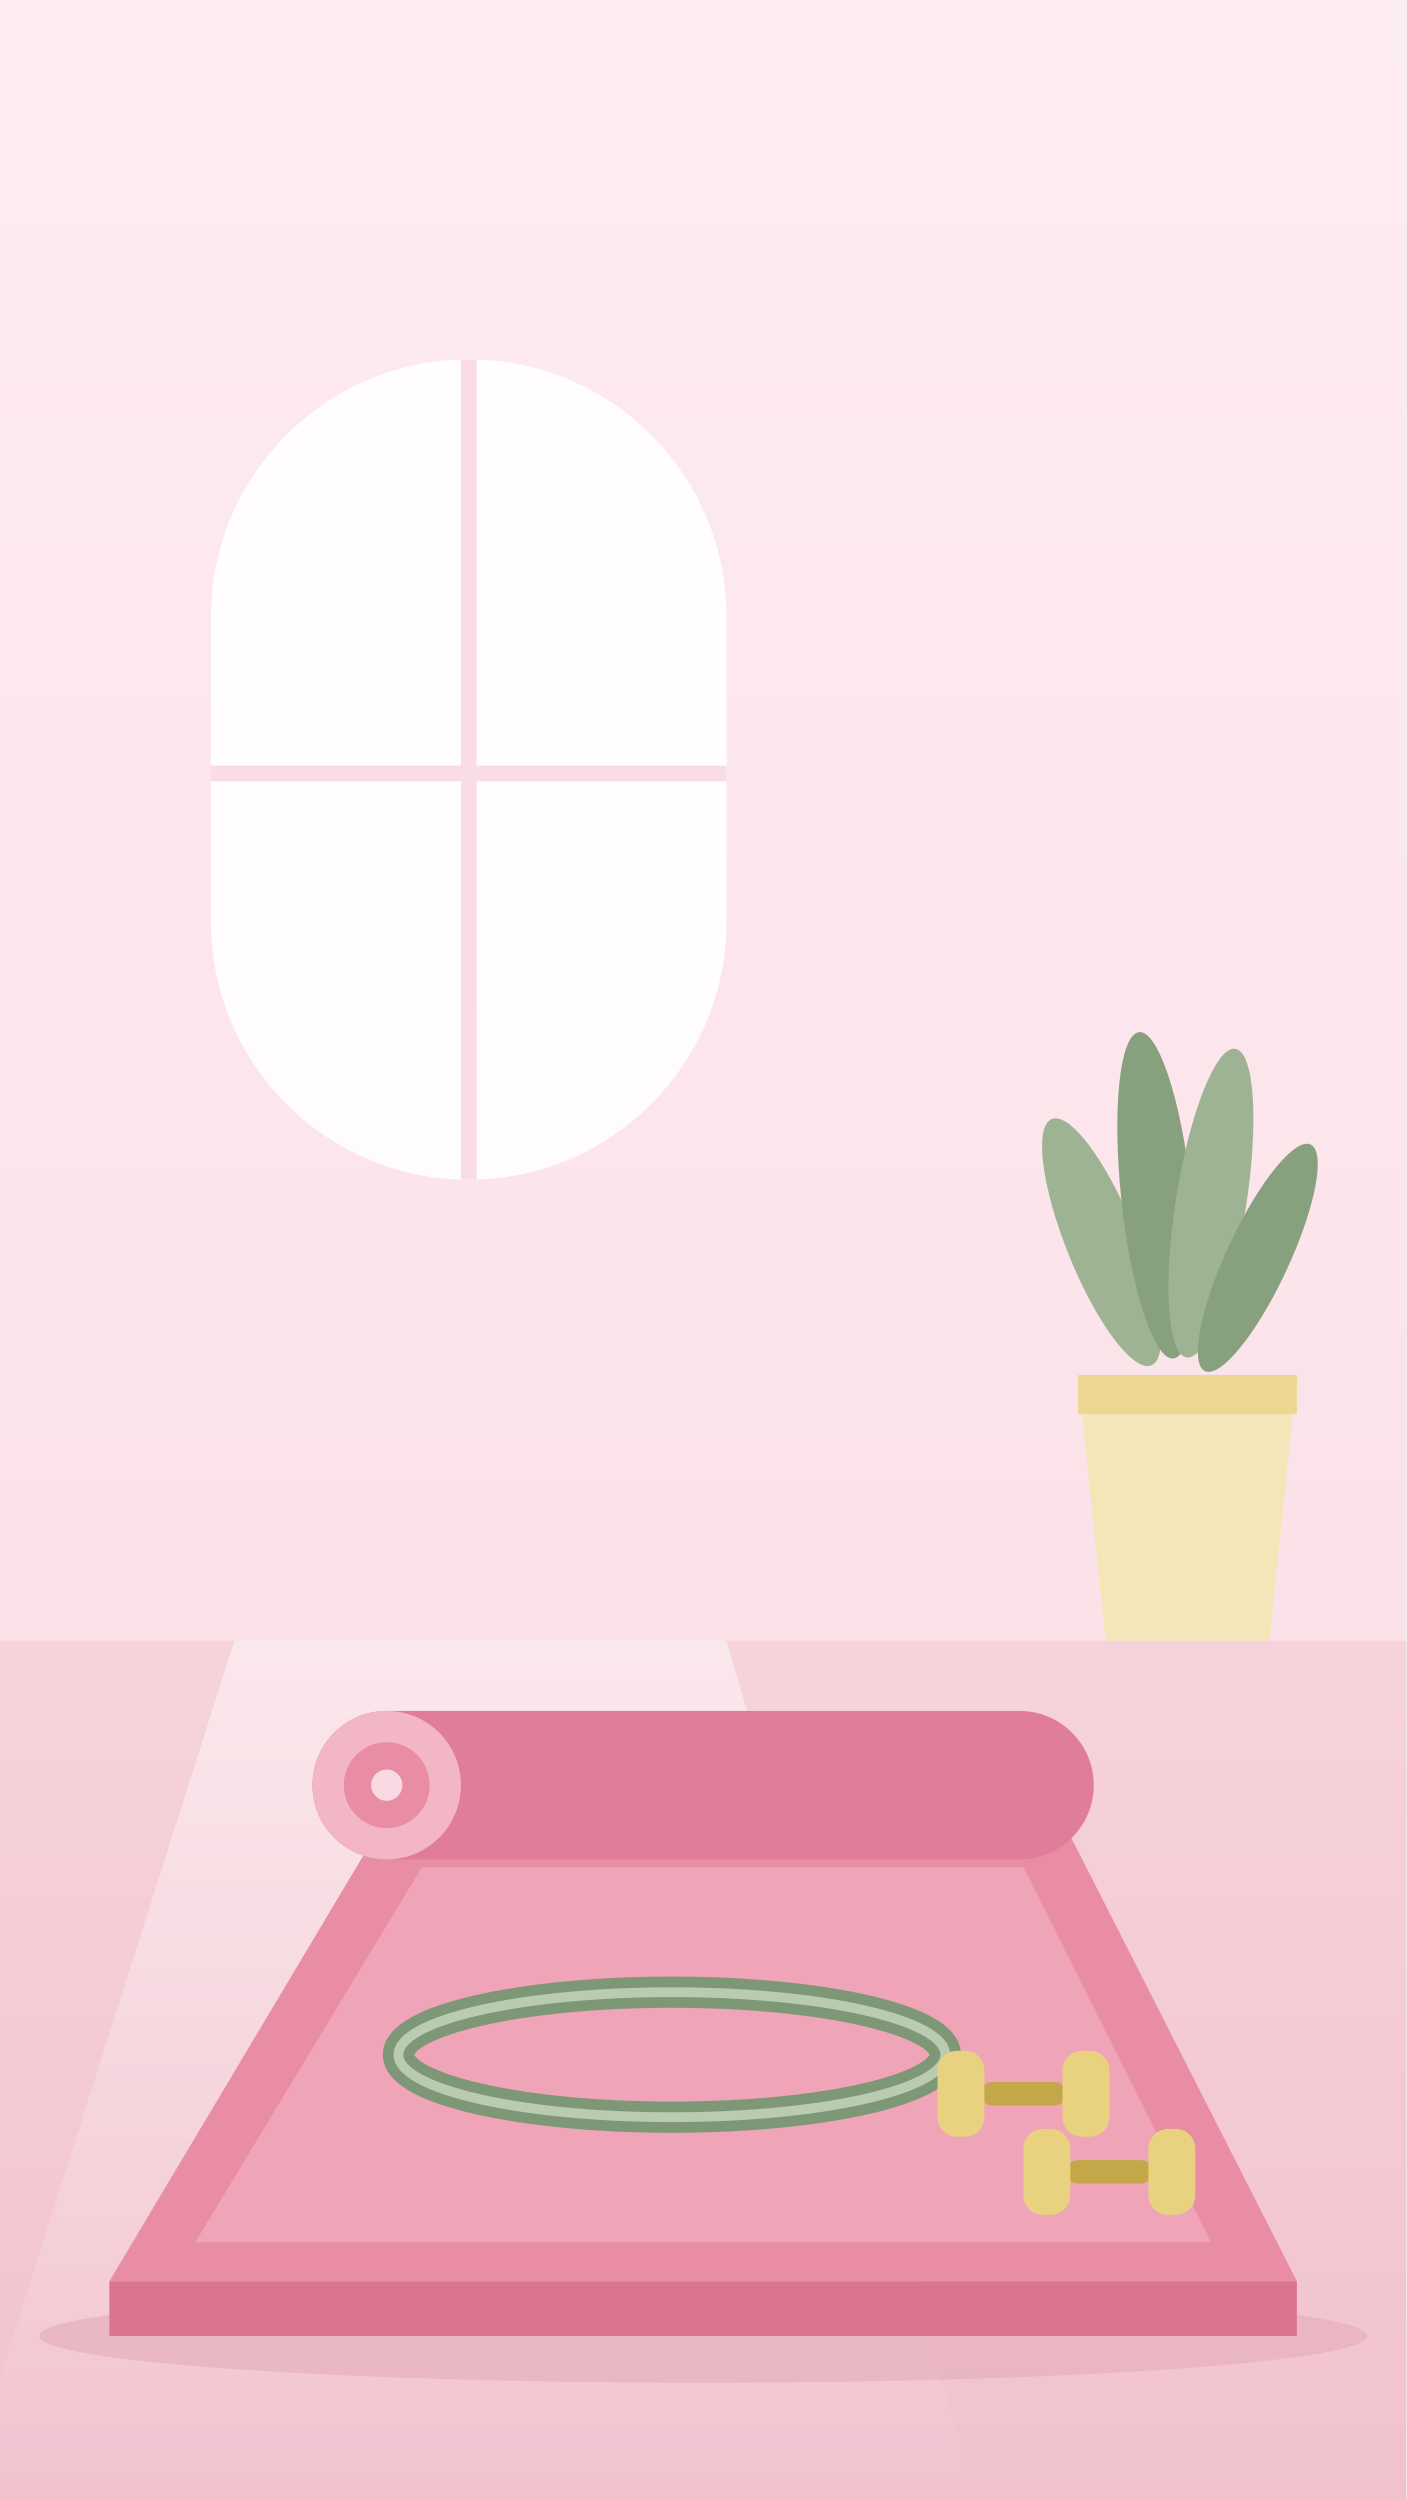
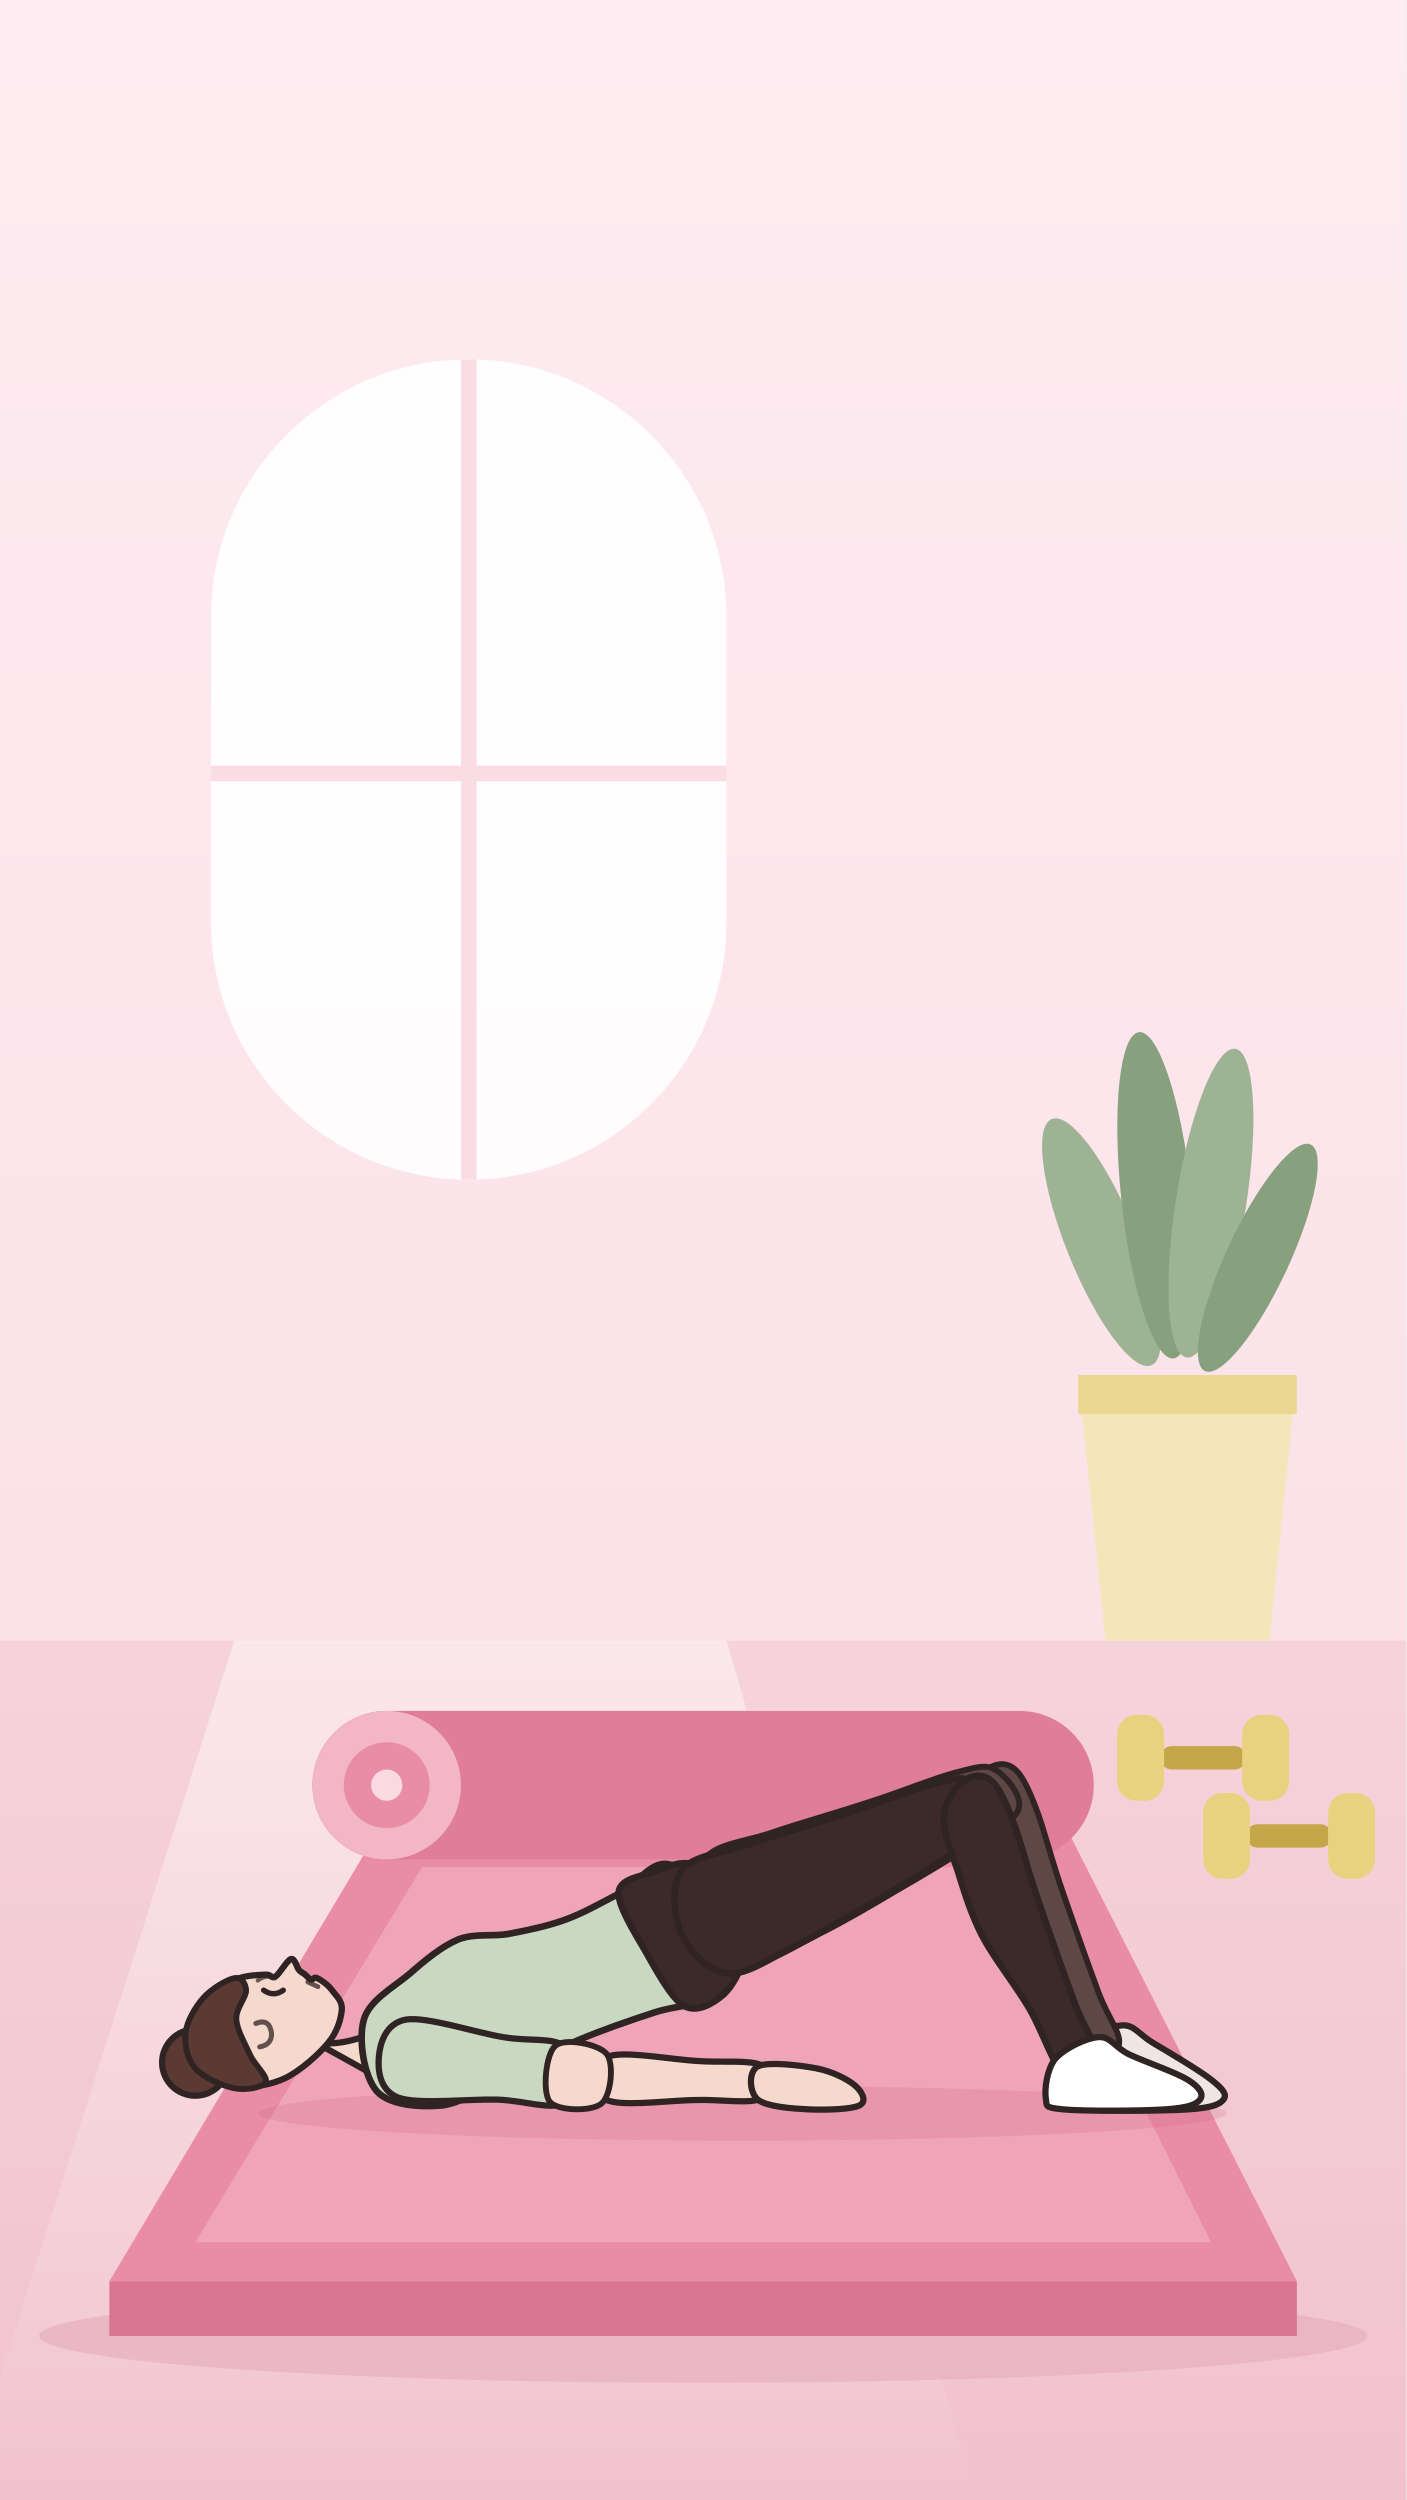
<svg xmlns="http://www.w3.org/2000/svg" viewBox="0 0 360 640">
  <defs>
    <linearGradient id="sciana" x1="0" y1="0" x2="0" y2="1">
      <stop offset="0" stop-color="#FDECF1" />
      <stop offset="1" stop-color="#FADCE4" />
    </linearGradient>
    <linearGradient id="podloga" x1="0" y1="0" x2="0" y2="1">
      <stop offset="0" stop-color="#F6D3DB" />
      <stop offset="1" stop-color="#F1C2CE" />
    </linearGradient>
    <linearGradient id="swiatlo" x1="0" y1="0" x2="0" y2="1">
      <stop offset="0" stop-color="#FFFFFF" stop-opacity=".85" />
      <stop offset="1" stop-color="#FFFFFF" stop-opacity="0" />
    </linearGradient>
  </defs>
  <rect width="360" height="640" fill="url(#sciana)" />
  <rect x="54" y="92" width="132" height="210" rx="66" fill="#FFFFFF" opacity=".9" />
  <rect x="118" y="92" width="4" height="210" fill="#FADCE4" />
  <rect x="54" y="196" width="132" height="4" fill="#FADCE4" />
  <path d="M0 420H360V640H0Z" fill="url(#podloga)" />
  <path d="M60 420H186L250 640H-10Z" fill="url(#swiatlo)" opacity=".55" />
  <ellipse cx="282" cy="318" rx="9" ry="34" transform="rotate(-22 282 318)" fill="#9DB394" />
  <ellipse cx="296" cy="306" rx="9" ry="42" transform="rotate(-6 296 306)" fill="#87A07E" />
  <ellipse cx="310" cy="308" rx="9" ry="40" transform="rotate(9 310 308)" fill="#9DB394" />
  <ellipse cx="322" cy="322" rx="8" ry="32" transform="rotate(25 322 322)" fill="#87A07E" />
  <path d="M276 352H332L325 420H283Z" fill="#F4E6B8" />
  <path d="M276 352H332V362H276Z" fill="#EBD78F" />
  <ellipse cx="180" cy="598" rx="170" ry="12" fill="#E7AFBD" opacity=".7" />
  <path d="M96 470H274L332 584H28Z" fill="#E98DA5" />
  <path d="M28 584H332V598H28Z" fill="#D9758F" />
  <path d="M108 478H262L310 574H50Z" fill="#F0A4B7" />
  <rect x="80" y="438" width="200" height="38" rx="19" fill="#E07D98" />
  <circle cx="99" cy="457" r="19" fill="#F2B6C6" />
  <circle cx="99" cy="457" r="11" fill="#E98DA5" />
  <circle cx="99" cy="457" r="4" fill="#F9D9E2" />
-   <ellipse cx="172" cy="526" rx="70" ry="16" fill="none" stroke="#7E9877" stroke-width="8" />
-   <ellipse cx="172" cy="526" rx="70" ry="16" fill="none" stroke="#B9CCB1" stroke-width="2.5" />
-   <rect x="251" y="533" width="22" height="6" rx="3" fill="#C3A748" />
-   <rect x="240" y="525" width="12" height="22" rx="5" fill="#E9D27F" />
-   <rect x="272" y="525" width="12" height="22" rx="5" fill="#E9D27F" />
-   <rect x="273" y="553" width="22" height="6" rx="3" fill="#C3A748" />
-   <rect x="262" y="545" width="12" height="22" rx="5" fill="#E9D27F" />
-   <rect x="294" y="545" width="12" height="22" rx="5" fill="#E9D27F" />
+   <g transform="translate(46 -86)">
+     <rect x="251" y="533" width="22" height="6" rx="3" fill="#C3A748" />
+     <rect x="240" y="525" width="12" height="22" rx="5" fill="#E9D27F" />
+     <rect x="272" y="525" width="12" height="22" rx="5" fill="#E9D27F" />
+     <rect x="273" y="553" width="22" height="6" rx="3" fill="#C3A748" />
+     <rect x="262" y="545" width="12" height="22" rx="5" fill="#E9D27F" />
+     <rect x="294" y="545" width="12" height="22" rx="5" fill="#E9D27F" />
+   </g>
+   <ellipse cx="190" cy="541" rx="124" ry="7" fill="#C9627E" opacity=".22" />
+   <path d="M276.2 524.0 C274.0 527.1 273.4 534.3 273.7 537.0 C274.1 539.7 273.1 539.5 278.2 540.0 C283.3 540.5 298.4 540.4 304.2 540.0 C310.1 539.6 312.2 538.8 313.2 537.5 C314.2 536.2 313.2 534.9 310.2 532.5 C307.2 530.1 299.1 525.3 295.2 523.0 C291.4 520.7 290.4 518.3 287.2 518.5 C284.1 518.7 278.5 520.9 276.2 524.0 Z" fill="#EFE6E4" stroke="#2F2323" stroke-width="1.6" stroke-linejoin="round" />
+   <path d="M259.4 452.6 C261.5 454.1 263.1 457.5 265.1 462.6 C267.1 467.6 268.9 475.1 271.6 483.0 C274.3 490.9 278.7 503.3 281.2 510.0 C283.7 516.7 286.9 520.2 286.5 523.2 C286.0 526.3 281.4 530.1 278.5 528.1 C275.7 526.0 272.9 516.9 269.4 511.0 C265.9 505.1 260.6 498.5 257.5 492.7 C254.5 486.9 252.8 481.1 251.2 476.0 C249.5 470.9 247.4 465.9 247.6 462.1 C247.8 458.2 250.6 454.6 252.5 453.1 C254.5 451.5 257.3 451.0 259.4 452.6 Z" fill="#5E4744" stroke="#2F2323" stroke-width="1.5" stroke-linejoin="round" />
+   <path d="M180.6 475.7 C183.5 471.9 190.9 471.5 198.0 469.0 C205.1 466.6 215.4 463.7 223.2 461.1 C230.9 458.6 239.2 455.2 244.5 453.8 C249.8 452.5 252.1 451.5 254.8 453.1 C257.5 454.6 261.8 459.8 260.8 463.0 C259.9 466.1 254.5 468.4 249.3 471.9 C244.0 475.5 235.9 480.3 229.3 484.1 C222.7 488.0 215.8 492.1 209.6 495.1 C203.5 498.1 197.2 502.7 192.3 502.2 C187.5 501.7 182.5 496.6 180.5 492.2 C178.5 487.8 177.6 479.6 180.6 475.7 Z" fill="#5E4744" stroke="#2F2323" stroke-width="1.5" stroke-linejoin="round" />
+   <circle cx="50.0" cy="528.0" r="8.5" fill="#5A3A33" stroke="#2F2323" stroke-width="1.6" />
+   <path d="M81.0 523.0 C91.0 524.0 95.0 519.0 101.0 521.0 L99.0 533.0 Z" fill="#F6D9CD" stroke="#2F2323" stroke-width="1.6" />
+   <path d="M49.0 521.0 C49.2 518.0 51.0 513.4 53.0 511.0 C55.0 508.6 58.5 507.4 61.0 506.5 C63.5 505.6 66.4 505.6 68.0 505.5 C69.6 505.4 69.4 506.7 70.5 506.0 C71.6 505.3 73.5 501.8 74.5 501.5 C75.5 501.2 76.0 503.8 76.6 504.4 C77.2 505.0 77.5 505.0 78.0 505.4 C78.5 505.8 79.1 506.6 79.6 506.8 C80.1 507.0 80.3 505.9 81.2 506.4 C82.1 506.8 84.0 508.1 85.0 509.5 C86.0 510.9 87.7 512.2 87.5 514.5 C87.3 516.8 86.4 520.1 84.0 523.0 C81.6 525.9 76.8 530.2 73.0 532.0 C69.2 533.8 64.5 534.5 61.0 534.0 C57.5 533.5 54.0 531.2 52.0 529.0 C50.0 526.8 48.8 524.0 49.0 521.0 Z" fill="#F6D9CD" stroke="#2F2323" stroke-width="1.6" stroke-linejoin="round" />
+   <path d="M60.0 506.4 C58.2 506.7 54.1 509.1 52.0 511.5 C49.9 513.9 47.8 517.5 47.5 520.5 C47.2 523.5 47.9 527.1 50.0 529.5 C52.1 531.9 57.0 534.0 60.0 534.6 C63.0 535.2 67.3 534.4 68.0 533.0 C68.7 531.6 65.2 528.7 64.0 526.0 C62.8 523.3 60.7 519.8 60.5 517.0 C60.3 514.2 63.1 511.3 63.0 509.5 C62.9 507.7 61.8 506.1 60.0 506.4 Z" fill="#5A3A33" stroke="#2F2323" stroke-width="1.5" stroke-linejoin="round" />
+   <path d="M67.5 509.5 q2.6 1.8 5 0" fill="none" stroke="#2F2323" stroke-width="1.4" stroke-linecap="round" />
+   <path d="M66.0 507.0 q2 -1.6 4.4 -0.6" fill="none" stroke="#2F2323" stroke-width="1.1" stroke-linecap="round" opacity=".7" />
+   <path d="M78.8 507.4 l2.6 1.2" fill="none" stroke="#2F2323" stroke-width="1.2" stroke-linecap="round" opacity=".75" />
+   <path d="M65.5 518.0 q3.4 -1.4 4 2.4 q0.2 3 -3 3.6" fill="none" stroke="#2F2323" stroke-width="1.3" stroke-linecap="round" opacity=".75" />
+   <path d="M93.1 517.2 C94.4 512.2 100.5 508.9 104.6 505.5 C108.6 502.0 113.0 498.3 117.3 496.5 C121.7 494.8 126.0 495.9 130.6 495.0 C135.2 494.1 140.2 493.1 144.8 491.4 C149.5 489.7 154.1 487.0 158.6 484.7 C163.2 482.4 167.1 475.3 172.2 477.6 C177.2 479.9 187.0 493.1 189.0 498.6 C191.0 504.1 187.7 507.8 184.1 510.6 C180.5 513.4 173.6 513.2 167.5 515.2 C161.4 517.2 154.0 519.7 147.5 522.5 C141.0 525.3 134.3 529.3 128.5 532.1 C122.8 534.8 118.3 538.4 113.0 539.0 C107.6 539.5 99.8 539.0 96.5 535.4 C93.2 531.7 91.7 522.2 93.1 517.2 Z" fill="#C9D8C1" stroke="#2F2323" stroke-width="1.7" stroke-linejoin="round" />
+   <path d="M158.4 484.3 C158.8 480.9 164.1 480.4 167.3 479.2 C170.5 478.1 173.9 476.2 177.7 477.3 C181.4 478.5 187.8 482.3 189.9 486.1 C192.1 489.9 191.4 496.0 190.6 500.1 C189.8 504.2 187.6 508.5 185.1 510.7 C182.5 512.9 178.5 515.4 175.1 513.5 C171.8 511.6 167.9 504.2 165.1 499.3 C162.3 494.5 158.0 487.6 158.4 484.3 Z" fill="#3B2A28" stroke="#2F2323" stroke-width="1.7" stroke-linejoin="round" />
+   <path d="M174.6 478.7 C177.5 474.9 184.9 474.5 192.0 472.0 C199.1 469.6 209.4 466.7 217.2 464.1 C224.9 461.6 233.2 458.2 238.5 456.8 C243.8 455.5 246.1 454.5 248.8 456.1 C251.5 457.6 255.8 462.8 254.8 466.0 C253.9 469.1 248.5 471.4 243.3 474.9 C238.0 478.5 229.9 483.3 223.3 487.1 C216.7 491.0 209.8 495.1 203.6 498.1 C197.5 501.1 191.2 505.7 186.3 505.2 C181.5 504.7 176.5 499.6 174.5 495.2 C172.5 490.8 171.6 482.6 174.6 478.7 Z" fill="#3B2A28" stroke="#2F2323" stroke-width="1.7" stroke-linejoin="round" />
+   <path d="M253.4 455.6 C255.5 457.1 257.1 460.5 259.1 465.6 C261.1 470.6 262.9 478.1 265.6 486.0 C268.3 493.9 272.7 506.3 275.2 513.0 C277.7 519.7 280.9 523.2 280.5 526.2 C280.0 529.3 275.4 533.1 272.5 531.1 C269.7 529.0 266.9 519.9 263.4 514.0 C259.9 508.1 254.6 501.5 251.5 495.7 C248.5 489.9 246.8 484.1 245.2 479.0 C243.5 473.9 241.4 468.9 241.6 465.1 C241.8 461.2 244.6 457.6 246.5 456.1 C248.5 454.5 251.3 454.0 253.4 455.6 Z" fill="#3B2A28" stroke="#2F2323" stroke-width="1.7" stroke-linejoin="round" />
+   <path d="M270.2 527.0 C268.0 529.6 267.4 534.8 267.7 537.0 C268.1 539.2 267.1 539.5 272.2 540.0 C277.3 540.5 292.4 540.4 298.2 540.0 C304.1 539.6 306.2 538.8 307.2 537.5 C308.2 536.2 307.2 534.4 304.2 532.5 C301.2 530.6 293.1 527.8 289.2 526.0 C285.4 524.2 284.4 521.3 281.2 521.5 C278.1 521.7 272.5 524.4 270.2 527.0 Z" fill="#FFFFFF" stroke="#2F2323" stroke-width="1.6" stroke-linejoin="round" />
+   <path d="M149.6 531.9 C149.7 529.9 152.6 526.8 157.3 526.1 C162.1 525.4 172.0 527.2 178.3 527.6 C184.6 528.1 192.3 527.2 195.1 528.8 C197.9 530.4 197.7 535.7 194.9 537.2 C192.1 538.7 184.4 537.4 178.1 537.6 C171.8 537.7 161.8 539.0 157.1 538.1 C152.3 537.2 149.6 533.9 149.6 531.9 Z" fill="#F6D9CD" stroke="#2F2323" stroke-width="1.6" stroke-linejoin="round" />
+   <path d="M194.0 529.0 C196.5 527.7 204.8 528.7 209.0 529.5 C213.2 530.3 217.2 532.4 219.0 534.0 C220.8 535.6 222.0 538.0 220.0 539.0 C218.0 540.0 211.3 540.2 207.0 540.0 C202.7 539.8 196.2 539.3 194.0 537.5 C191.8 535.7 191.5 530.3 194.0 529.0 Z" fill="#F6D9CD" stroke="#2F2323" stroke-width="1.6" stroke-linejoin="round" />
+   <path d="M97.0 526.4 C97.3 523.1 98.7 517.9 104.0 517.0 C109.3 516.2 122.0 520.4 128.8 521.5 C135.6 522.7 142.1 521.4 144.7 524.1 C147.3 526.9 147.2 535.9 144.3 538.2 C141.4 540.4 134.3 537.7 127.2 537.5 C120.2 537.3 107.0 538.8 102.0 537.0 C97.0 535.1 96.7 529.7 97.0 526.4 Z" fill="#C9D8C1" stroke="#2F2323" stroke-width="1.6" stroke-linejoin="round" />
+   <path d="M142.2 523.7 C144.6 521.6 153.3 523.3 155.3 525.8 C157.3 528.3 156.4 536.5 154.0 538.5 C151.6 540.6 142.7 540.5 140.7 538.0 C138.8 535.5 139.7 525.7 142.2 523.7 Z" fill="#F6D9CD" stroke="#2F2323" stroke-width="1.5" stroke-linejoin="round" />
</svg>
